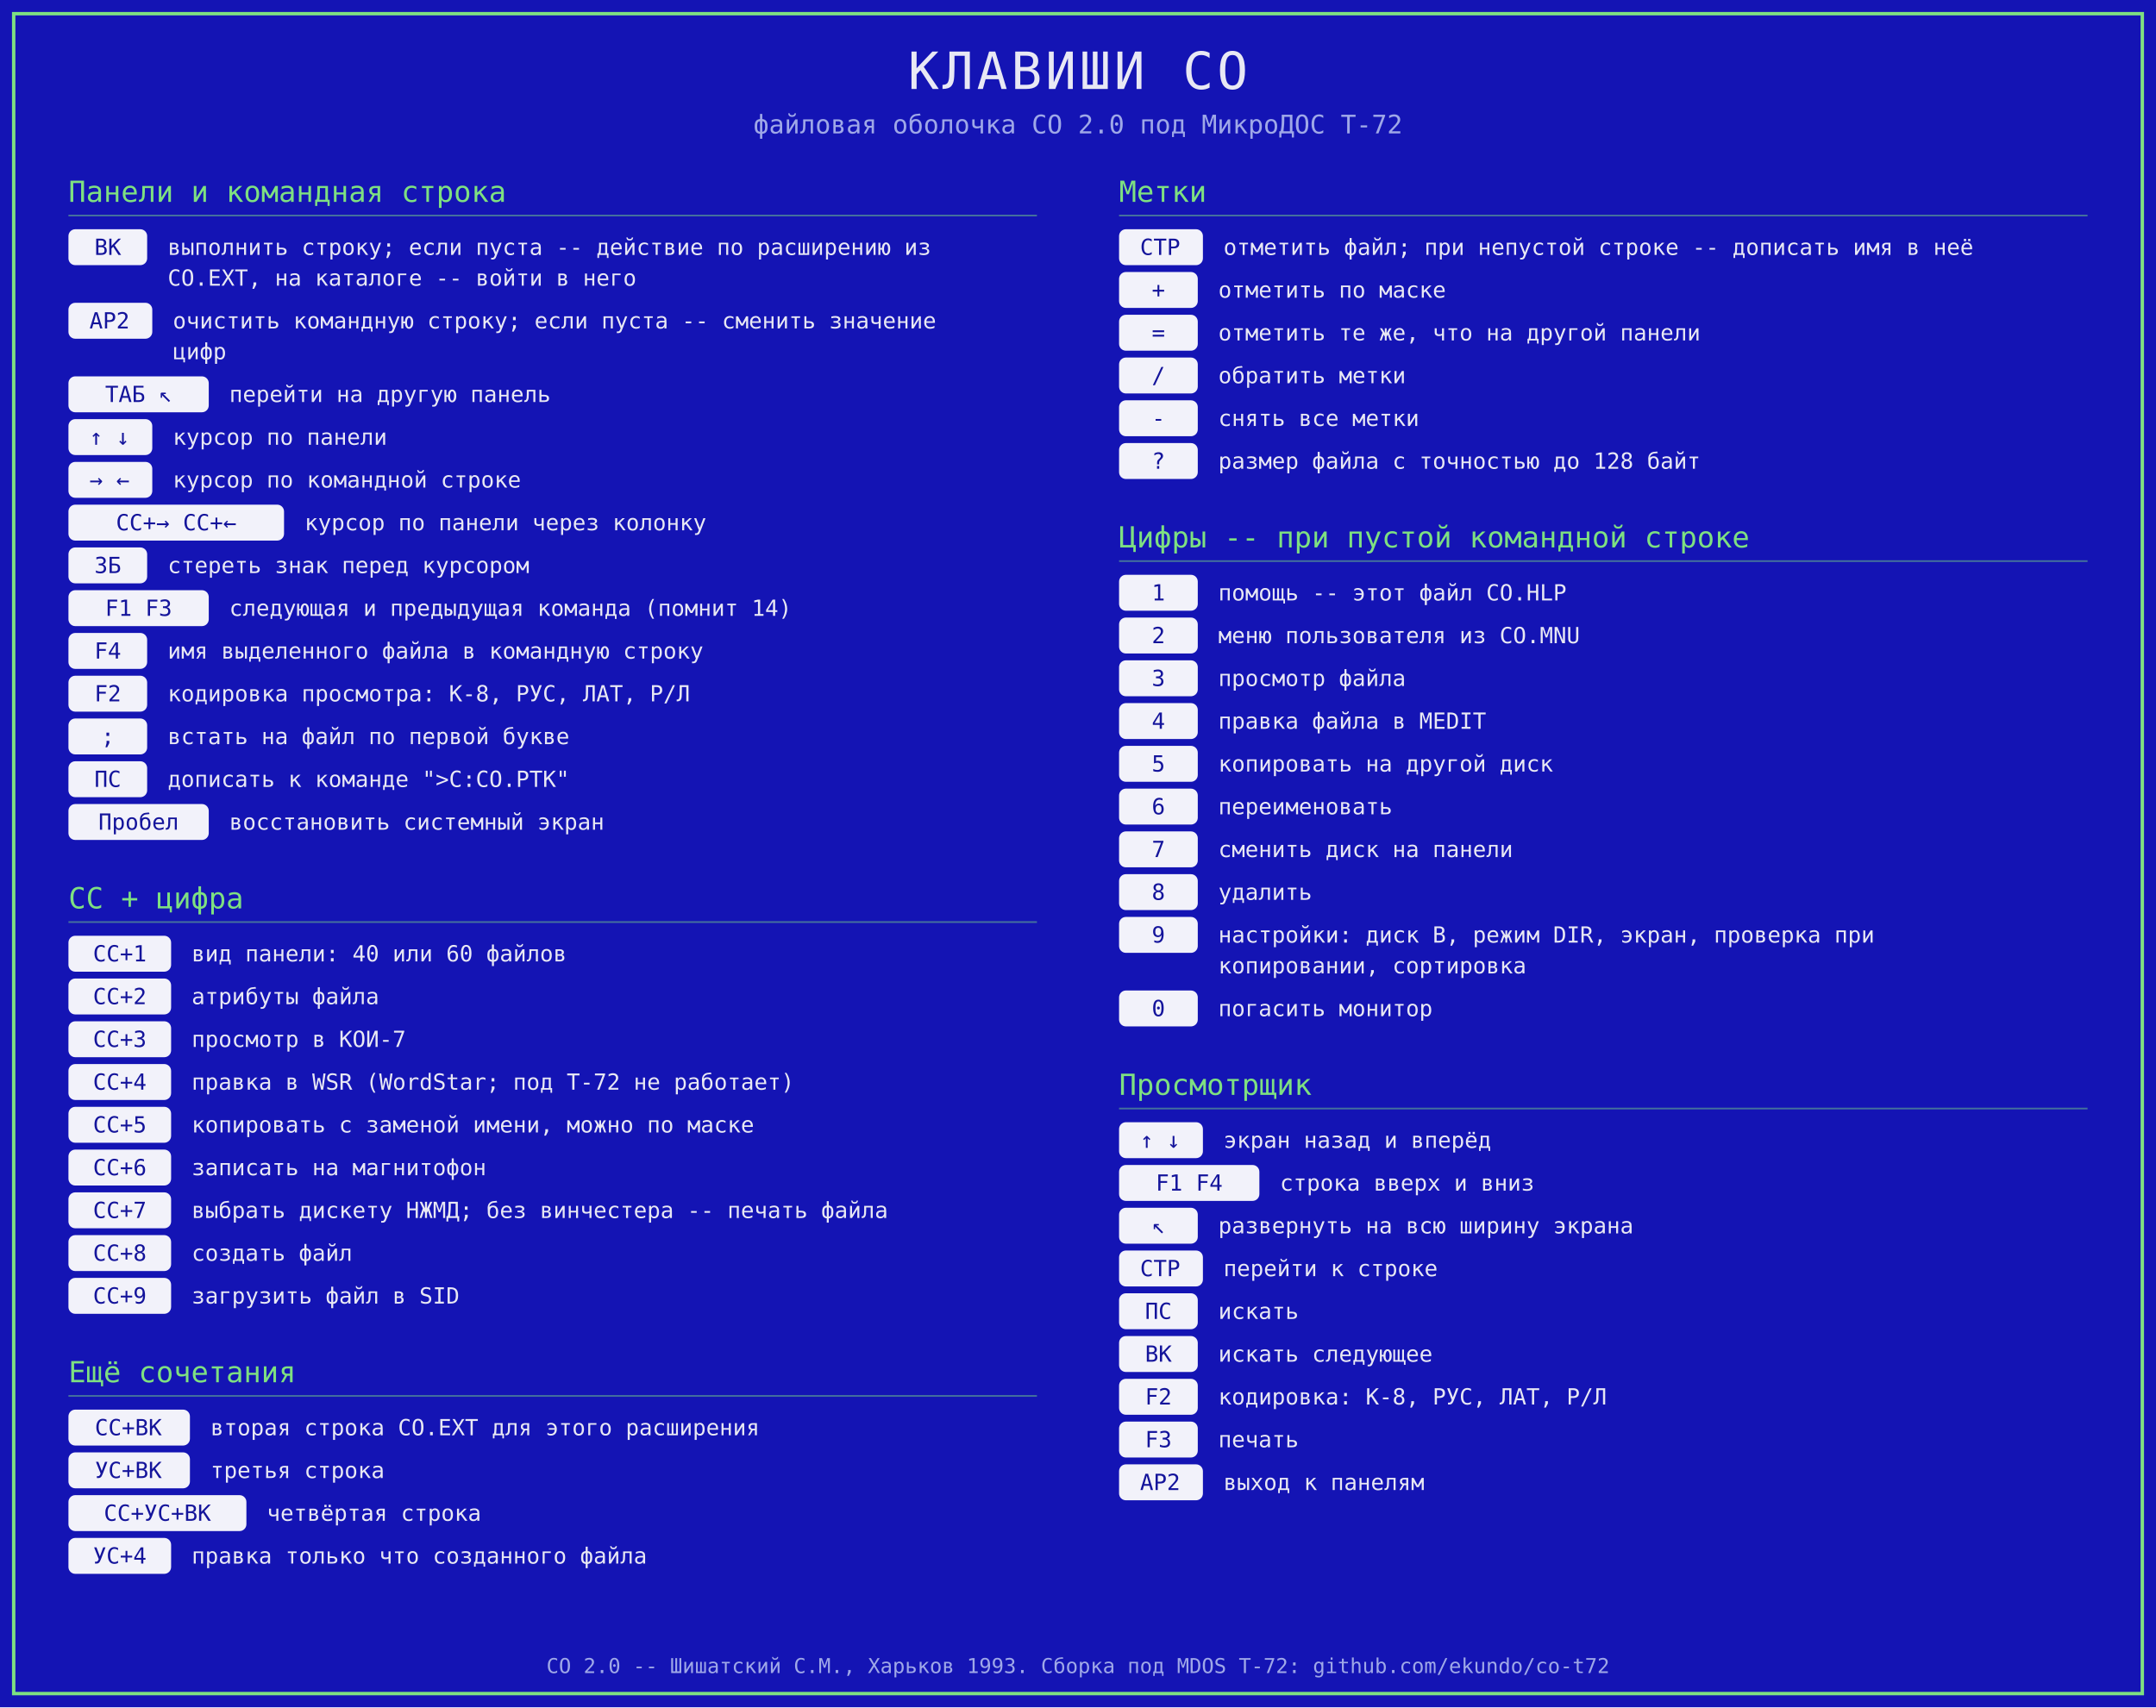
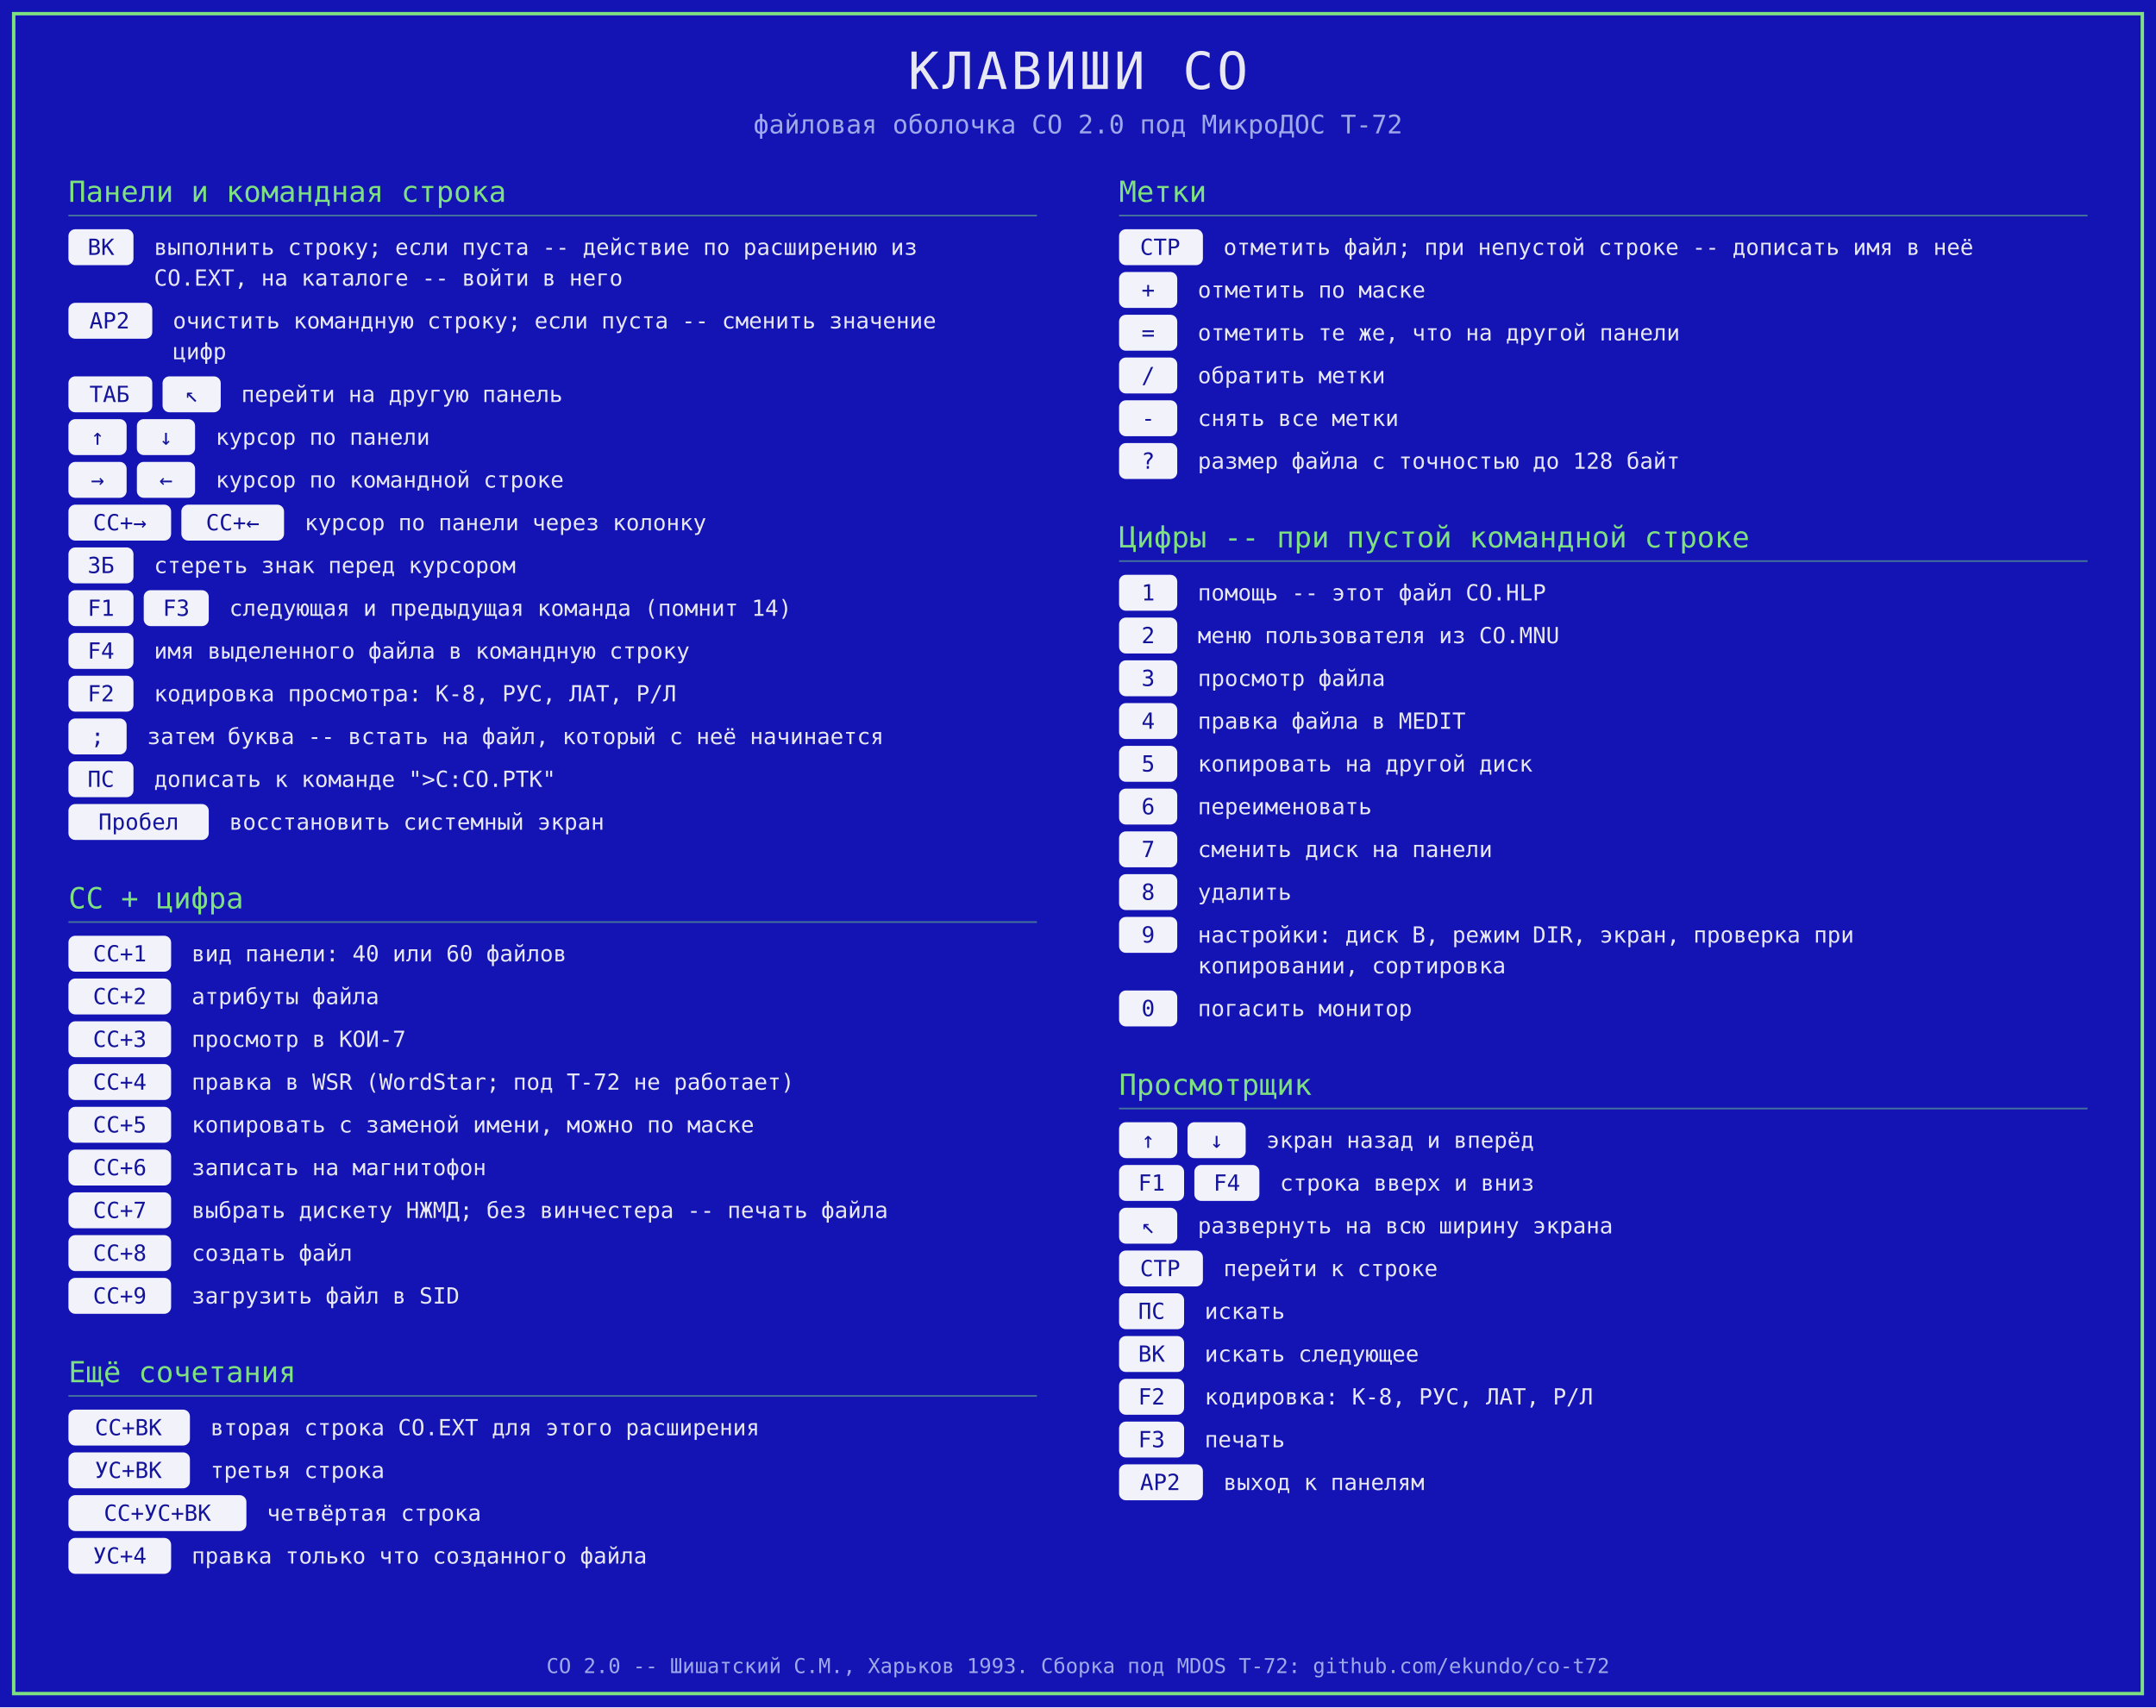
<svg xmlns="http://www.w3.org/2000/svg" viewBox="0 0 1260 998" width="1260" height="998" font-family="Menlo, Consolas, &quot;DejaVu Sans Mono&quot;, monospace">
  <rect width="1260" height="998" fill="#1414b4" />
  <rect x="8" y="8" width="1244" height="982" fill="none" stroke="#7ee081" stroke-width="2" />
  <text x="630" y="52" fill="#e8e8f4" font-size="30" text-anchor="middle" letter-spacing="2">КЛАВИШИ CO</text>
  <text x="630" y="78" fill="#9fa8e8" font-size="15" text-anchor="middle">файловая оболочка CO 2.0 под МикроДОС T-72</text>
  <text x="40" y="118" fill="#7ee081" font-size="17">Панели и командная строка</text>
  <line x1="40" y1="126" x2="606" y2="126" stroke="#7ee081" stroke-width="1" opacity="0.45" />
-   <rect x="40" y="134" width="46" height="21" rx="4" fill="#f2f2fa" />
-   <text x="63" y="149" fill="#14149b" font-size="13" text-anchor="middle">ВК</text>
-   <text x="98" y="149" fill="#e8e8f4" font-size="13">выполнить строку; если пуста -- действие по расширению из</text>
-   <text x="98" y="167" fill="#e8e8f4" font-size="13">CO.EXT, на каталоге -- войти в него</text>
+   <rect x="40" y="134" width="38" height="21" rx="4" fill="#f2f2fa" />
+   <text x="59" y="149" fill="#14149b" font-size="13" text-anchor="middle">ВК</text>
+   <text x="90" y="149" fill="#e8e8f4" font-size="13">выполнить строку; если пуста -- действие по расширению из</text>
+   <text x="90" y="167" fill="#e8e8f4" font-size="13">CO.EXT, на каталоге -- войти в него</text>
  <rect x="40" y="177" width="49" height="21" rx="4" fill="#f2f2fa" />
  <text x="64" y="192" fill="#14149b" font-size="13" text-anchor="middle">АР2</text>
  <text x="101" y="192" fill="#e8e8f4" font-size="13">очистить командную строку; если пуста -- сменить значение</text>
  <text x="101" y="210" fill="#e8e8f4" font-size="13">цифр</text>
-   <rect x="40" y="220" width="82" height="21" rx="4" fill="#f2f2fa" />
-   <text x="81" y="235" fill="#14149b" font-size="13" text-anchor="middle">ТАБ  ↖</text>
-   <text x="134" y="235" fill="#e8e8f4" font-size="13">перейти на другую панель</text>
-   <rect x="40" y="245" width="49" height="21" rx="4" fill="#f2f2fa" />
-   <text x="64" y="260" fill="#14149b" font-size="13" text-anchor="middle">↑ ↓</text>
-   <text x="101" y="260" fill="#e8e8f4" font-size="13">курсор по панели</text>
-   <rect x="40" y="270" width="49" height="21" rx="4" fill="#f2f2fa" />
-   <text x="64" y="285" fill="#14149b" font-size="13" text-anchor="middle">→ ←</text>
-   <text x="101" y="285" fill="#e8e8f4" font-size="13">курсор по командной строке</text>
-   <rect x="40" y="295" width="126" height="21" rx="4" fill="#f2f2fa" />
-   <text x="103" y="310" fill="#14149b" font-size="13" text-anchor="middle">СС+→  СС+←</text>
+   <rect x="40" y="220" width="49" height="21" rx="4" fill="#f2f2fa" />
+   <text x="64" y="235" fill="#14149b" font-size="13" text-anchor="middle">ТАБ</text>
+   <rect x="95" y="220" width="34" height="21" rx="4" fill="#f2f2fa" />
+   <text x="112" y="235" fill="#14149b" font-size="13" text-anchor="middle">↖</text>
+   <text x="141" y="235" fill="#e8e8f4" font-size="13">перейти на другую панель</text>
+   <rect x="40" y="245" width="34" height="21" rx="4" fill="#f2f2fa" />
+   <text x="57" y="260" fill="#14149b" font-size="13" text-anchor="middle">↑</text>
+   <rect x="80" y="245" width="34" height="21" rx="4" fill="#f2f2fa" />
+   <text x="97" y="260" fill="#14149b" font-size="13" text-anchor="middle">↓</text>
+   <text x="126" y="260" fill="#e8e8f4" font-size="13">курсор по панели</text>
+   <rect x="40" y="270" width="34" height="21" rx="4" fill="#f2f2fa" />
+   <text x="57" y="285" fill="#14149b" font-size="13" text-anchor="middle">→</text>
+   <rect x="80" y="270" width="34" height="21" rx="4" fill="#f2f2fa" />
+   <text x="97" y="285" fill="#14149b" font-size="13" text-anchor="middle">←</text>
+   <text x="126" y="285" fill="#e8e8f4" font-size="13">курсор по командной строке</text>
+   <rect x="40" y="295" width="60" height="21" rx="4" fill="#f2f2fa" />
+   <text x="70" y="310" fill="#14149b" font-size="13" text-anchor="middle">СС+→</text>
+   <rect x="106" y="295" width="60" height="21" rx="4" fill="#f2f2fa" />
+   <text x="136" y="310" fill="#14149b" font-size="13" text-anchor="middle">СС+←</text>
  <text x="178" y="310" fill="#e8e8f4" font-size="13">курсор по панели через колонку</text>
-   <rect x="40" y="320" width="46" height="21" rx="4" fill="#f2f2fa" />
-   <text x="63" y="335" fill="#14149b" font-size="13" text-anchor="middle">ЗБ</text>
-   <text x="98" y="335" fill="#e8e8f4" font-size="13">стереть знак перед курсором</text>
-   <rect x="40" y="345" width="82" height="21" rx="4" fill="#f2f2fa" />
-   <text x="81" y="360" fill="#14149b" font-size="13" text-anchor="middle">F1  F3</text>
+   <rect x="40" y="320" width="38" height="21" rx="4" fill="#f2f2fa" />
+   <text x="59" y="335" fill="#14149b" font-size="13" text-anchor="middle">ЗБ</text>
+   <text x="90" y="335" fill="#e8e8f4" font-size="13">стереть знак перед курсором</text>
+   <rect x="40" y="345" width="38" height="21" rx="4" fill="#f2f2fa" />
+   <text x="59" y="360" fill="#14149b" font-size="13" text-anchor="middle">F1</text>
+   <rect x="84" y="345" width="38" height="21" rx="4" fill="#f2f2fa" />
+   <text x="103" y="360" fill="#14149b" font-size="13" text-anchor="middle">F3</text>
  <text x="134" y="360" fill="#e8e8f4" font-size="13">следующая и предыдущая команда (помнит 14)</text>
-   <rect x="40" y="370" width="46" height="21" rx="4" fill="#f2f2fa" />
-   <text x="63" y="385" fill="#14149b" font-size="13" text-anchor="middle">F4</text>
-   <text x="98" y="385" fill="#e8e8f4" font-size="13">имя выделенного файла в командную строку</text>
-   <rect x="40" y="395" width="46" height="21" rx="4" fill="#f2f2fa" />
-   <text x="63" y="410" fill="#14149b" font-size="13" text-anchor="middle">F2</text>
-   <text x="98" y="410" fill="#e8e8f4" font-size="13">кодировка просмотра: К-8, РУС, ЛАТ, Р/Л</text>
-   <rect x="40" y="420" width="46" height="21" rx="4" fill="#f2f2fa" />
-   <text x="63" y="435" fill="#14149b" font-size="13" text-anchor="middle">;</text>
-   <text x="98" y="435" fill="#e8e8f4" font-size="13">встать на файл по первой букве</text>
-   <rect x="40" y="445" width="46" height="21" rx="4" fill="#f2f2fa" />
-   <text x="63" y="460" fill="#14149b" font-size="13" text-anchor="middle">ПС</text>
-   <text x="98" y="460" fill="#e8e8f4" font-size="13">дописать к команде "&gt;C:CO.PTK"</text>
+   <rect x="40" y="370" width="38" height="21" rx="4" fill="#f2f2fa" />
+   <text x="59" y="385" fill="#14149b" font-size="13" text-anchor="middle">F4</text>
+   <text x="90" y="385" fill="#e8e8f4" font-size="13">имя выделенного файла в командную строку</text>
+   <rect x="40" y="395" width="38" height="21" rx="4" fill="#f2f2fa" />
+   <text x="59" y="410" fill="#14149b" font-size="13" text-anchor="middle">F2</text>
+   <text x="90" y="410" fill="#e8e8f4" font-size="13">кодировка просмотра: К-8, РУС, ЛАТ, Р/Л</text>
+   <rect x="40" y="420" width="34" height="21" rx="4" fill="#f2f2fa" />
+   <text x="57" y="435" fill="#14149b" font-size="13" text-anchor="middle">;</text>
+   <text x="86" y="435" fill="#e8e8f4" font-size="13">затем буква -- встать на файл, который с неё начинается</text>
+   <rect x="40" y="445" width="38" height="21" rx="4" fill="#f2f2fa" />
+   <text x="59" y="460" fill="#14149b" font-size="13" text-anchor="middle">ПС</text>
+   <text x="90" y="460" fill="#e8e8f4" font-size="13">дописать к команде "&gt;C:CO.PTK"</text>
  <rect x="40" y="470" width="82" height="21" rx="4" fill="#f2f2fa" />
  <text x="81" y="485" fill="#14149b" font-size="13" text-anchor="middle">Пробел</text>
  <text x="134" y="485" fill="#e8e8f4" font-size="13">восстановить системный экран</text>
  <text x="40" y="531" fill="#7ee081" font-size="17">СС + цифра</text>
  <line x1="40" y1="539" x2="606" y2="539" stroke="#7ee081" stroke-width="1" opacity="0.45" />
  <rect x="40" y="547" width="60" height="21" rx="4" fill="#f2f2fa" />
  <text x="70" y="562" fill="#14149b" font-size="13" text-anchor="middle">СС+1</text>
  <text x="112" y="562" fill="#e8e8f4" font-size="13">вид панели: 40 или 60 файлов</text>
  <rect x="40" y="572" width="60" height="21" rx="4" fill="#f2f2fa" />
  <text x="70" y="587" fill="#14149b" font-size="13" text-anchor="middle">СС+2</text>
  <text x="112" y="587" fill="#e8e8f4" font-size="13">атрибуты файла</text>
  <rect x="40" y="597" width="60" height="21" rx="4" fill="#f2f2fa" />
  <text x="70" y="612" fill="#14149b" font-size="13" text-anchor="middle">СС+3</text>
  <text x="112" y="612" fill="#e8e8f4" font-size="13">просмотр в КОИ-7</text>
  <rect x="40" y="622" width="60" height="21" rx="4" fill="#f2f2fa" />
  <text x="70" y="637" fill="#14149b" font-size="13" text-anchor="middle">СС+4</text>
  <text x="112" y="637" fill="#e8e8f4" font-size="13">правка в WSR (WordStar; под T-72 не работает)</text>
  <rect x="40" y="647" width="60" height="21" rx="4" fill="#f2f2fa" />
  <text x="70" y="662" fill="#14149b" font-size="13" text-anchor="middle">СС+5</text>
  <text x="112" y="662" fill="#e8e8f4" font-size="13">копировать с заменой имени, можно по маске</text>
  <rect x="40" y="672" width="60" height="21" rx="4" fill="#f2f2fa" />
  <text x="70" y="687" fill="#14149b" font-size="13" text-anchor="middle">СС+6</text>
  <text x="112" y="687" fill="#e8e8f4" font-size="13">записать на магнитофон</text>
  <rect x="40" y="697" width="60" height="21" rx="4" fill="#f2f2fa" />
  <text x="70" y="712" fill="#14149b" font-size="13" text-anchor="middle">СС+7</text>
  <text x="112" y="712" fill="#e8e8f4" font-size="13">выбрать дискету НЖМД; без винчестера -- печать файла</text>
  <rect x="40" y="722" width="60" height="21" rx="4" fill="#f2f2fa" />
  <text x="70" y="737" fill="#14149b" font-size="13" text-anchor="middle">СС+8</text>
  <text x="112" y="737" fill="#e8e8f4" font-size="13">создать файл</text>
  <rect x="40" y="747" width="60" height="21" rx="4" fill="#f2f2fa" />
  <text x="70" y="762" fill="#14149b" font-size="13" text-anchor="middle">СС+9</text>
  <text x="112" y="762" fill="#e8e8f4" font-size="13">загрузить файл в SID</text>
  <text x="40" y="808" fill="#7ee081" font-size="17">Ещё сочетания</text>
  <line x1="40" y1="816" x2="606" y2="816" stroke="#7ee081" stroke-width="1" opacity="0.45" />
  <rect x="40" y="824" width="71" height="21" rx="4" fill="#f2f2fa" />
  <text x="75" y="839" fill="#14149b" font-size="13" text-anchor="middle">СС+ВК</text>
  <text x="123" y="839" fill="#e8e8f4" font-size="13">вторая строка CO.EXT для этого расширения</text>
  <rect x="40" y="849" width="71" height="21" rx="4" fill="#f2f2fa" />
  <text x="75" y="864" fill="#14149b" font-size="13" text-anchor="middle">УС+ВК</text>
  <text x="123" y="864" fill="#e8e8f4" font-size="13">третья строка</text>
  <rect x="40" y="874" width="104" height="21" rx="4" fill="#f2f2fa" />
  <text x="92" y="889" fill="#14149b" font-size="13" text-anchor="middle">СС+УС+ВК</text>
  <text x="156" y="889" fill="#e8e8f4" font-size="13">четвёртая строка</text>
  <rect x="40" y="899" width="60" height="21" rx="4" fill="#f2f2fa" />
  <text x="70" y="914" fill="#14149b" font-size="13" text-anchor="middle">УС+4</text>
  <text x="112" y="914" fill="#e8e8f4" font-size="13">правка только что созданного файла</text>
  <text x="654" y="118" fill="#7ee081" font-size="17">Метки</text>
  <line x1="654" y1="126" x2="1220" y2="126" stroke="#7ee081" stroke-width="1" opacity="0.45" />
  <rect x="654" y="134" width="49" height="21" rx="4" fill="#f2f2fa" />
  <text x="678" y="149" fill="#14149b" font-size="13" text-anchor="middle">СТР</text>
  <text x="715" y="149" fill="#e8e8f4" font-size="13">отметить файл; при непустой строке -- дописать имя в неё</text>
-   <rect x="654" y="159" width="46" height="21" rx="4" fill="#f2f2fa" />
-   <text x="677" y="174" fill="#14149b" font-size="13" text-anchor="middle">+</text>
-   <text x="712" y="174" fill="#e8e8f4" font-size="13">отметить по маске</text>
-   <rect x="654" y="184" width="46" height="21" rx="4" fill="#f2f2fa" />
-   <text x="677" y="199" fill="#14149b" font-size="13" text-anchor="middle">=</text>
-   <text x="712" y="199" fill="#e8e8f4" font-size="13">отметить те же, что на другой панели</text>
-   <rect x="654" y="209" width="46" height="21" rx="4" fill="#f2f2fa" />
-   <text x="677" y="224" fill="#14149b" font-size="13" text-anchor="middle">/</text>
-   <text x="712" y="224" fill="#e8e8f4" font-size="13">обратить метки</text>
-   <rect x="654" y="234" width="46" height="21" rx="4" fill="#f2f2fa" />
-   <text x="677" y="249" fill="#14149b" font-size="13" text-anchor="middle">-</text>
-   <text x="712" y="249" fill="#e8e8f4" font-size="13">снять все метки</text>
-   <rect x="654" y="259" width="46" height="21" rx="4" fill="#f2f2fa" />
-   <text x="677" y="274" fill="#14149b" font-size="13" text-anchor="middle">?</text>
-   <text x="712" y="274" fill="#e8e8f4" font-size="13">размер файла с точностью до 128 байт</text>
+   <rect x="654" y="159" width="34" height="21" rx="4" fill="#f2f2fa" />
+   <text x="671" y="174" fill="#14149b" font-size="13" text-anchor="middle">+</text>
+   <text x="700" y="174" fill="#e8e8f4" font-size="13">отметить по маске</text>
+   <rect x="654" y="184" width="34" height="21" rx="4" fill="#f2f2fa" />
+   <text x="671" y="199" fill="#14149b" font-size="13" text-anchor="middle">=</text>
+   <text x="700" y="199" fill="#e8e8f4" font-size="13">отметить те же, что на другой панели</text>
+   <rect x="654" y="209" width="34" height="21" rx="4" fill="#f2f2fa" />
+   <text x="671" y="224" fill="#14149b" font-size="13" text-anchor="middle">/</text>
+   <text x="700" y="224" fill="#e8e8f4" font-size="13">обратить метки</text>
+   <rect x="654" y="234" width="34" height="21" rx="4" fill="#f2f2fa" />
+   <text x="671" y="249" fill="#14149b" font-size="13" text-anchor="middle">-</text>
+   <text x="700" y="249" fill="#e8e8f4" font-size="13">снять все метки</text>
+   <rect x="654" y="259" width="34" height="21" rx="4" fill="#f2f2fa" />
+   <text x="671" y="274" fill="#14149b" font-size="13" text-anchor="middle">?</text>
+   <text x="700" y="274" fill="#e8e8f4" font-size="13">размер файла с точностью до 128 байт</text>
  <text x="654" y="320" fill="#7ee081" font-size="17">Цифры -- при пустой командной строке</text>
  <line x1="654" y1="328" x2="1220" y2="328" stroke="#7ee081" stroke-width="1" opacity="0.45" />
-   <rect x="654" y="336" width="46" height="21" rx="4" fill="#f2f2fa" />
-   <text x="677" y="351" fill="#14149b" font-size="13" text-anchor="middle">1</text>
-   <text x="712" y="351" fill="#e8e8f4" font-size="13">помощь -- этот файл CO.HLP</text>
-   <rect x="654" y="361" width="46" height="21" rx="4" fill="#f2f2fa" />
-   <text x="677" y="376" fill="#14149b" font-size="13" text-anchor="middle">2</text>
-   <text x="712" y="376" fill="#e8e8f4" font-size="13">меню пользователя из CO.MNU</text>
-   <rect x="654" y="386" width="46" height="21" rx="4" fill="#f2f2fa" />
-   <text x="677" y="401" fill="#14149b" font-size="13" text-anchor="middle">3</text>
-   <text x="712" y="401" fill="#e8e8f4" font-size="13">просмотр файла</text>
-   <rect x="654" y="411" width="46" height="21" rx="4" fill="#f2f2fa" />
-   <text x="677" y="426" fill="#14149b" font-size="13" text-anchor="middle">4</text>
-   <text x="712" y="426" fill="#e8e8f4" font-size="13">правка файла в MEDIT</text>
-   <rect x="654" y="436" width="46" height="21" rx="4" fill="#f2f2fa" />
-   <text x="677" y="451" fill="#14149b" font-size="13" text-anchor="middle">5</text>
-   <text x="712" y="451" fill="#e8e8f4" font-size="13">копировать на другой диск</text>
-   <rect x="654" y="461" width="46" height="21" rx="4" fill="#f2f2fa" />
-   <text x="677" y="476" fill="#14149b" font-size="13" text-anchor="middle">6</text>
-   <text x="712" y="476" fill="#e8e8f4" font-size="13">переименовать</text>
-   <rect x="654" y="486" width="46" height="21" rx="4" fill="#f2f2fa" />
-   <text x="677" y="501" fill="#14149b" font-size="13" text-anchor="middle">7</text>
-   <text x="712" y="501" fill="#e8e8f4" font-size="13">сменить диск на панели</text>
-   <rect x="654" y="511" width="46" height="21" rx="4" fill="#f2f2fa" />
-   <text x="677" y="526" fill="#14149b" font-size="13" text-anchor="middle">8</text>
-   <text x="712" y="526" fill="#e8e8f4" font-size="13">удалить</text>
-   <rect x="654" y="536" width="46" height="21" rx="4" fill="#f2f2fa" />
-   <text x="677" y="551" fill="#14149b" font-size="13" text-anchor="middle">9</text>
-   <text x="712" y="551" fill="#e8e8f4" font-size="13">настройки: диск B, режим DIR, экран, проверка при</text>
-   <text x="712" y="569" fill="#e8e8f4" font-size="13">копировании, сортировка</text>
-   <rect x="654" y="579" width="46" height="21" rx="4" fill="#f2f2fa" />
-   <text x="677" y="594" fill="#14149b" font-size="13" text-anchor="middle">0</text>
-   <text x="712" y="594" fill="#e8e8f4" font-size="13">погасить монитор</text>
+   <rect x="654" y="336" width="34" height="21" rx="4" fill="#f2f2fa" />
+   <text x="671" y="351" fill="#14149b" font-size="13" text-anchor="middle">1</text>
+   <text x="700" y="351" fill="#e8e8f4" font-size="13">помощь -- этот файл CO.HLP</text>
+   <rect x="654" y="361" width="34" height="21" rx="4" fill="#f2f2fa" />
+   <text x="671" y="376" fill="#14149b" font-size="13" text-anchor="middle">2</text>
+   <text x="700" y="376" fill="#e8e8f4" font-size="13">меню пользователя из CO.MNU</text>
+   <rect x="654" y="386" width="34" height="21" rx="4" fill="#f2f2fa" />
+   <text x="671" y="401" fill="#14149b" font-size="13" text-anchor="middle">3</text>
+   <text x="700" y="401" fill="#e8e8f4" font-size="13">просмотр файла</text>
+   <rect x="654" y="411" width="34" height="21" rx="4" fill="#f2f2fa" />
+   <text x="671" y="426" fill="#14149b" font-size="13" text-anchor="middle">4</text>
+   <text x="700" y="426" fill="#e8e8f4" font-size="13">правка файла в MEDIT</text>
+   <rect x="654" y="436" width="34" height="21" rx="4" fill="#f2f2fa" />
+   <text x="671" y="451" fill="#14149b" font-size="13" text-anchor="middle">5</text>
+   <text x="700" y="451" fill="#e8e8f4" font-size="13">копировать на другой диск</text>
+   <rect x="654" y="461" width="34" height="21" rx="4" fill="#f2f2fa" />
+   <text x="671" y="476" fill="#14149b" font-size="13" text-anchor="middle">6</text>
+   <text x="700" y="476" fill="#e8e8f4" font-size="13">переименовать</text>
+   <rect x="654" y="486" width="34" height="21" rx="4" fill="#f2f2fa" />
+   <text x="671" y="501" fill="#14149b" font-size="13" text-anchor="middle">7</text>
+   <text x="700" y="501" fill="#e8e8f4" font-size="13">сменить диск на панели</text>
+   <rect x="654" y="511" width="34" height="21" rx="4" fill="#f2f2fa" />
+   <text x="671" y="526" fill="#14149b" font-size="13" text-anchor="middle">8</text>
+   <text x="700" y="526" fill="#e8e8f4" font-size="13">удалить</text>
+   <rect x="654" y="536" width="34" height="21" rx="4" fill="#f2f2fa" />
+   <text x="671" y="551" fill="#14149b" font-size="13" text-anchor="middle">9</text>
+   <text x="700" y="551" fill="#e8e8f4" font-size="13">настройки: диск B, режим DIR, экран, проверка при</text>
+   <text x="700" y="569" fill="#e8e8f4" font-size="13">копировании, сортировка</text>
+   <rect x="654" y="579" width="34" height="21" rx="4" fill="#f2f2fa" />
+   <text x="671" y="594" fill="#14149b" font-size="13" text-anchor="middle">0</text>
+   <text x="700" y="594" fill="#e8e8f4" font-size="13">погасить монитор</text>
  <text x="654" y="640" fill="#7ee081" font-size="17">Просмотрщик</text>
  <line x1="654" y1="648" x2="1220" y2="648" stroke="#7ee081" stroke-width="1" opacity="0.45" />
-   <rect x="654" y="656" width="49" height="21" rx="4" fill="#f2f2fa" />
-   <text x="678" y="671" fill="#14149b" font-size="13" text-anchor="middle">↑ ↓</text>
-   <text x="715" y="671" fill="#e8e8f4" font-size="13">экран назад и вперёд</text>
-   <rect x="654" y="681" width="82" height="21" rx="4" fill="#f2f2fa" />
-   <text x="695" y="696" fill="#14149b" font-size="13" text-anchor="middle">F1  F4</text>
+   <rect x="654" y="656" width="34" height="21" rx="4" fill="#f2f2fa" />
+   <text x="671" y="671" fill="#14149b" font-size="13" text-anchor="middle">↑</text>
+   <rect x="694" y="656" width="34" height="21" rx="4" fill="#f2f2fa" />
+   <text x="711" y="671" fill="#14149b" font-size="13" text-anchor="middle">↓</text>
+   <text x="740" y="671" fill="#e8e8f4" font-size="13">экран назад и вперёд</text>
+   <rect x="654" y="681" width="38" height="21" rx="4" fill="#f2f2fa" />
+   <text x="673" y="696" fill="#14149b" font-size="13" text-anchor="middle">F1</text>
+   <rect x="698" y="681" width="38" height="21" rx="4" fill="#f2f2fa" />
+   <text x="717" y="696" fill="#14149b" font-size="13" text-anchor="middle">F4</text>
  <text x="748" y="696" fill="#e8e8f4" font-size="13">строка вверх и вниз</text>
-   <rect x="654" y="706" width="46" height="21" rx="4" fill="#f2f2fa" />
-   <text x="677" y="721" fill="#14149b" font-size="13" text-anchor="middle">↖</text>
-   <text x="712" y="721" fill="#e8e8f4" font-size="13">развернуть на всю ширину экрана</text>
+   <rect x="654" y="706" width="34" height="21" rx="4" fill="#f2f2fa" />
+   <text x="671" y="721" fill="#14149b" font-size="13" text-anchor="middle">↖</text>
+   <text x="700" y="721" fill="#e8e8f4" font-size="13">развернуть на всю ширину экрана</text>
  <rect x="654" y="731" width="49" height="21" rx="4" fill="#f2f2fa" />
  <text x="678" y="746" fill="#14149b" font-size="13" text-anchor="middle">СТР</text>
  <text x="715" y="746" fill="#e8e8f4" font-size="13">перейти к строке</text>
-   <rect x="654" y="756" width="46" height="21" rx="4" fill="#f2f2fa" />
-   <text x="677" y="771" fill="#14149b" font-size="13" text-anchor="middle">ПС</text>
-   <text x="712" y="771" fill="#e8e8f4" font-size="13">искать</text>
-   <rect x="654" y="781" width="46" height="21" rx="4" fill="#f2f2fa" />
-   <text x="677" y="796" fill="#14149b" font-size="13" text-anchor="middle">ВК</text>
-   <text x="712" y="796" fill="#e8e8f4" font-size="13">искать следующее</text>
-   <rect x="654" y="806" width="46" height="21" rx="4" fill="#f2f2fa" />
-   <text x="677" y="821" fill="#14149b" font-size="13" text-anchor="middle">F2</text>
-   <text x="712" y="821" fill="#e8e8f4" font-size="13">кодировка: К-8, РУС, ЛАТ, Р/Л</text>
-   <rect x="654" y="831" width="46" height="21" rx="4" fill="#f2f2fa" />
-   <text x="677" y="846" fill="#14149b" font-size="13" text-anchor="middle">F3</text>
-   <text x="712" y="846" fill="#e8e8f4" font-size="13">печать</text>
+   <rect x="654" y="756" width="38" height="21" rx="4" fill="#f2f2fa" />
+   <text x="673" y="771" fill="#14149b" font-size="13" text-anchor="middle">ПС</text>
+   <text x="704" y="771" fill="#e8e8f4" font-size="13">искать</text>
+   <rect x="654" y="781" width="38" height="21" rx="4" fill="#f2f2fa" />
+   <text x="673" y="796" fill="#14149b" font-size="13" text-anchor="middle">ВК</text>
+   <text x="704" y="796" fill="#e8e8f4" font-size="13">искать следующее</text>
+   <rect x="654" y="806" width="38" height="21" rx="4" fill="#f2f2fa" />
+   <text x="673" y="821" fill="#14149b" font-size="13" text-anchor="middle">F2</text>
+   <text x="704" y="821" fill="#e8e8f4" font-size="13">кодировка: К-8, РУС, ЛАТ, Р/Л</text>
+   <rect x="654" y="831" width="38" height="21" rx="4" fill="#f2f2fa" />
+   <text x="673" y="846" fill="#14149b" font-size="13" text-anchor="middle">F3</text>
+   <text x="704" y="846" fill="#e8e8f4" font-size="13">печать</text>
  <rect x="654" y="856" width="49" height="21" rx="4" fill="#f2f2fa" />
  <text x="678" y="871" fill="#14149b" font-size="13" text-anchor="middle">АР2</text>
  <text x="715" y="871" fill="#e8e8f4" font-size="13">выход к панелям</text>
  <text x="630" y="978" fill="#9fa8e8" font-size="12" text-anchor="middle">CO 2.0 -- Шишатский С.М., Харьков 1993. Сборка под MDOS T-72: github.com/ekundo/co-t72</text>
</svg>
